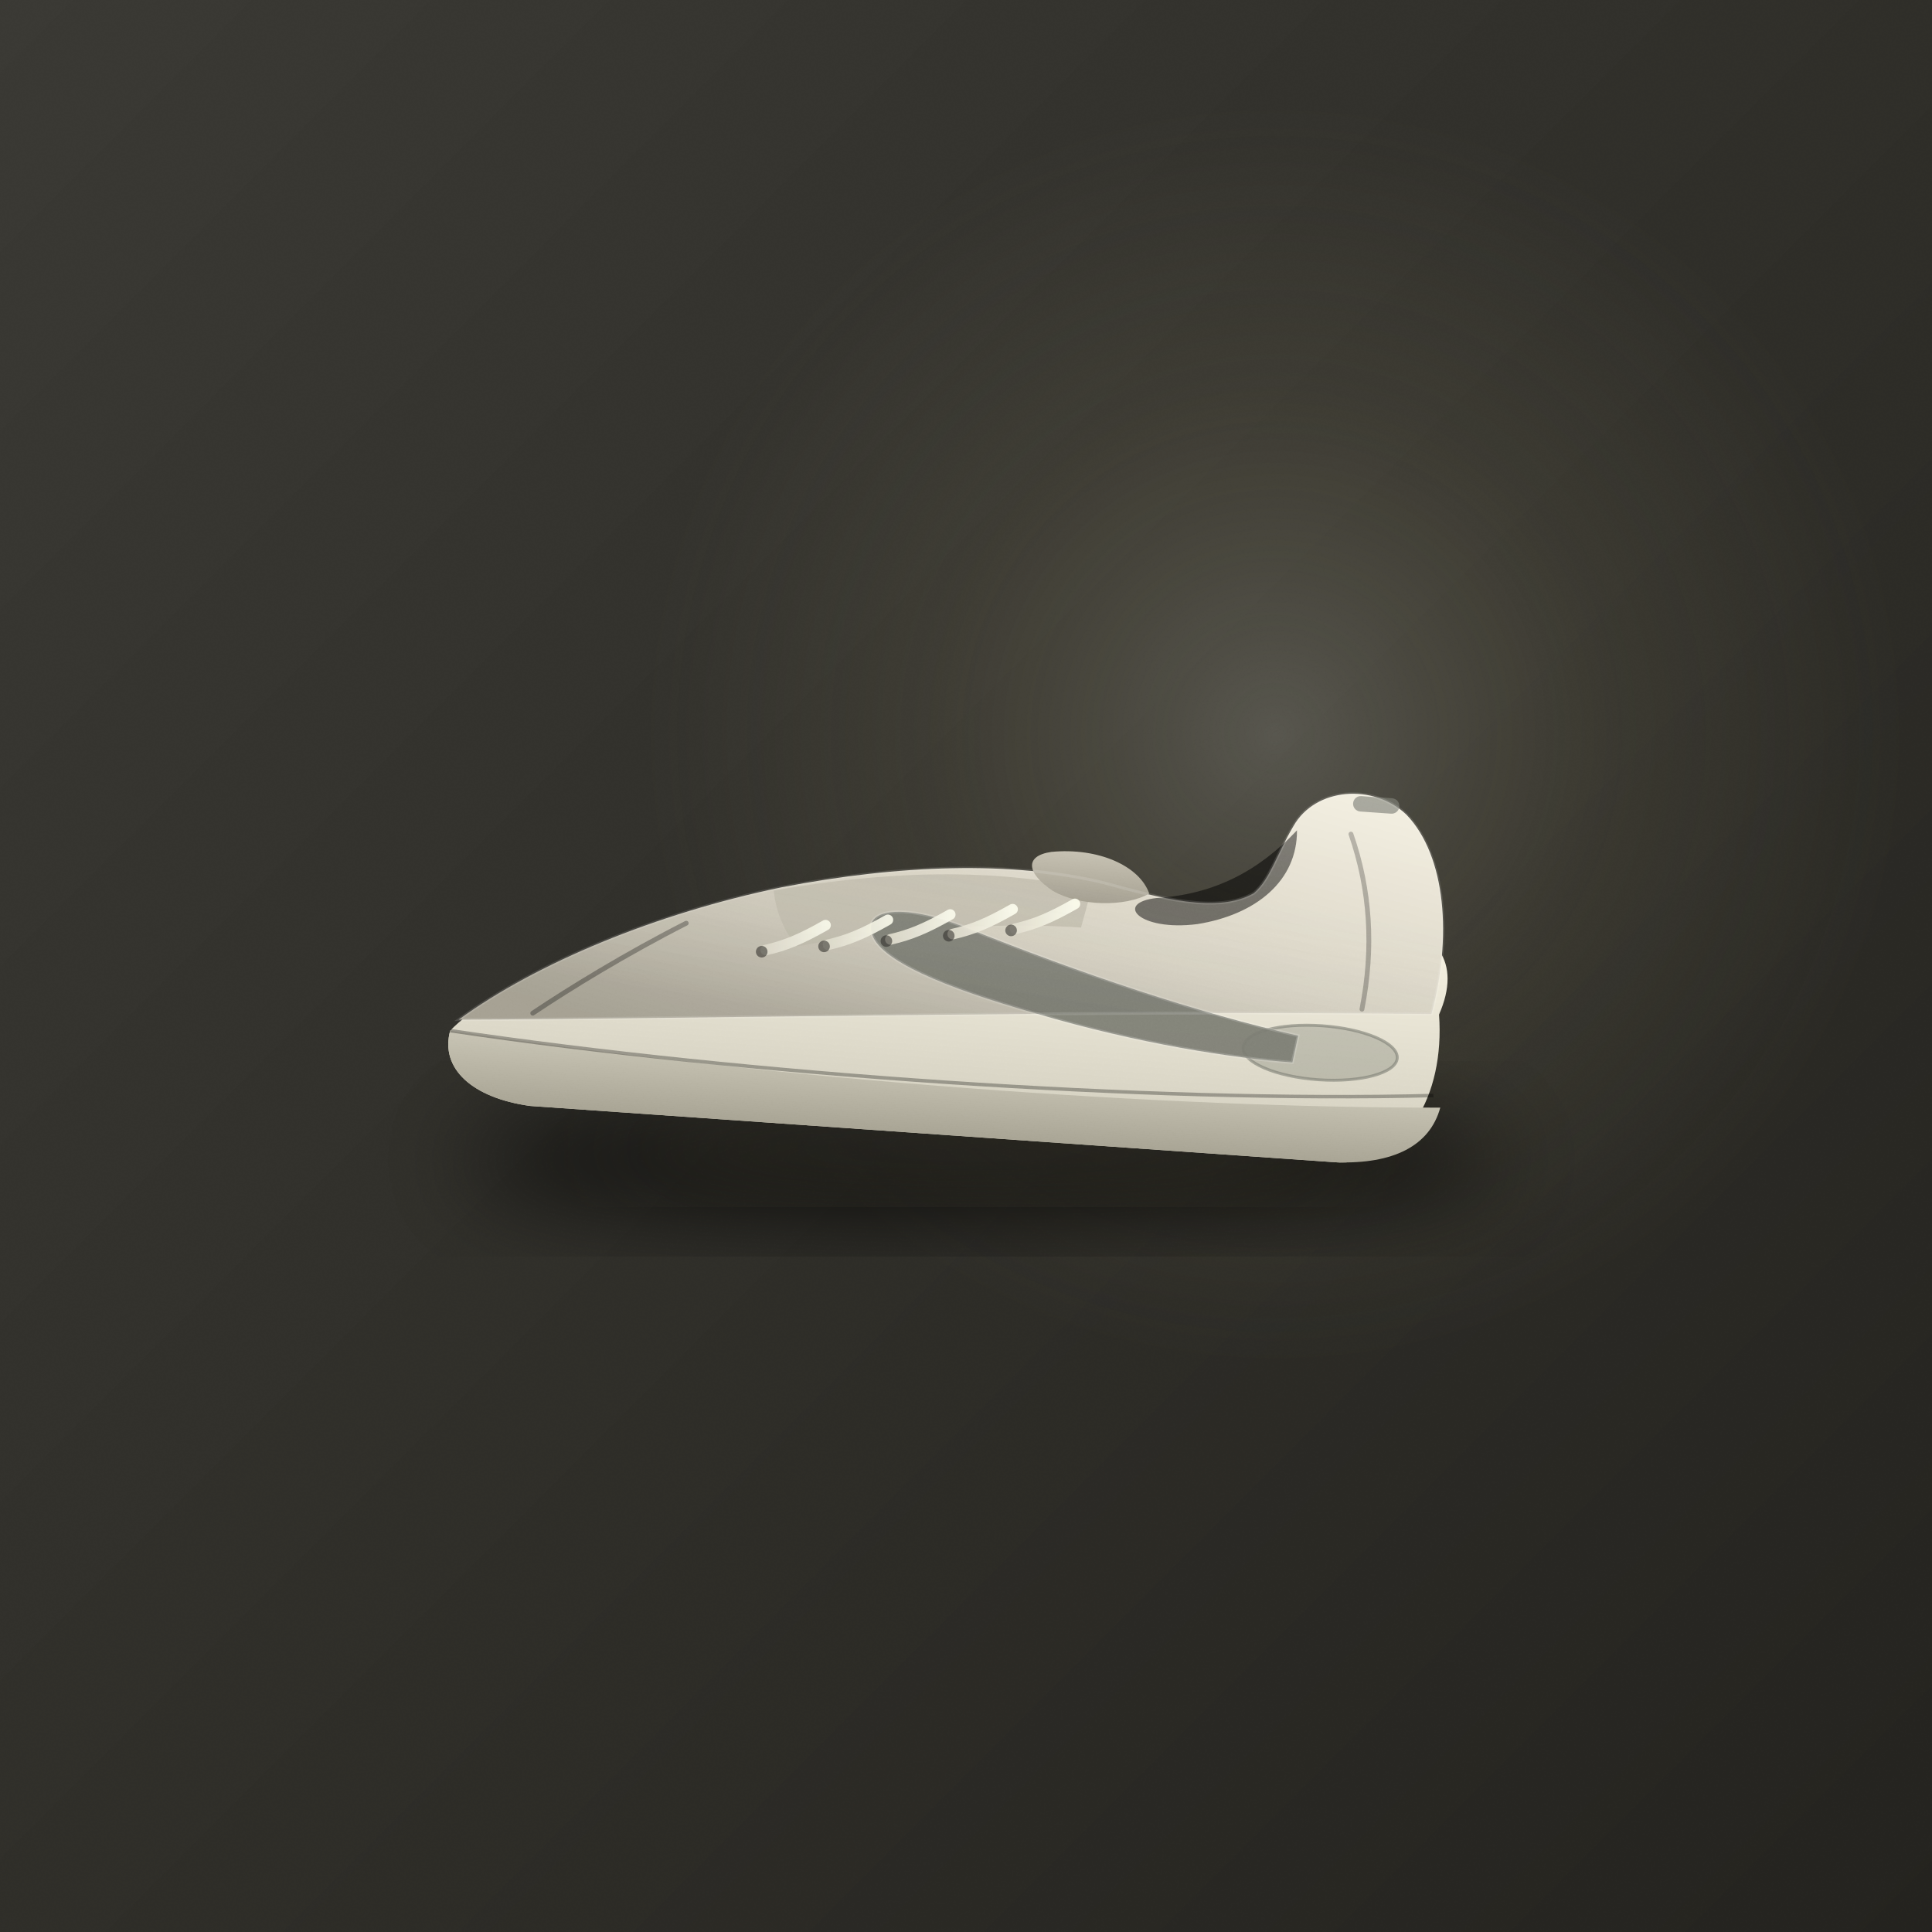
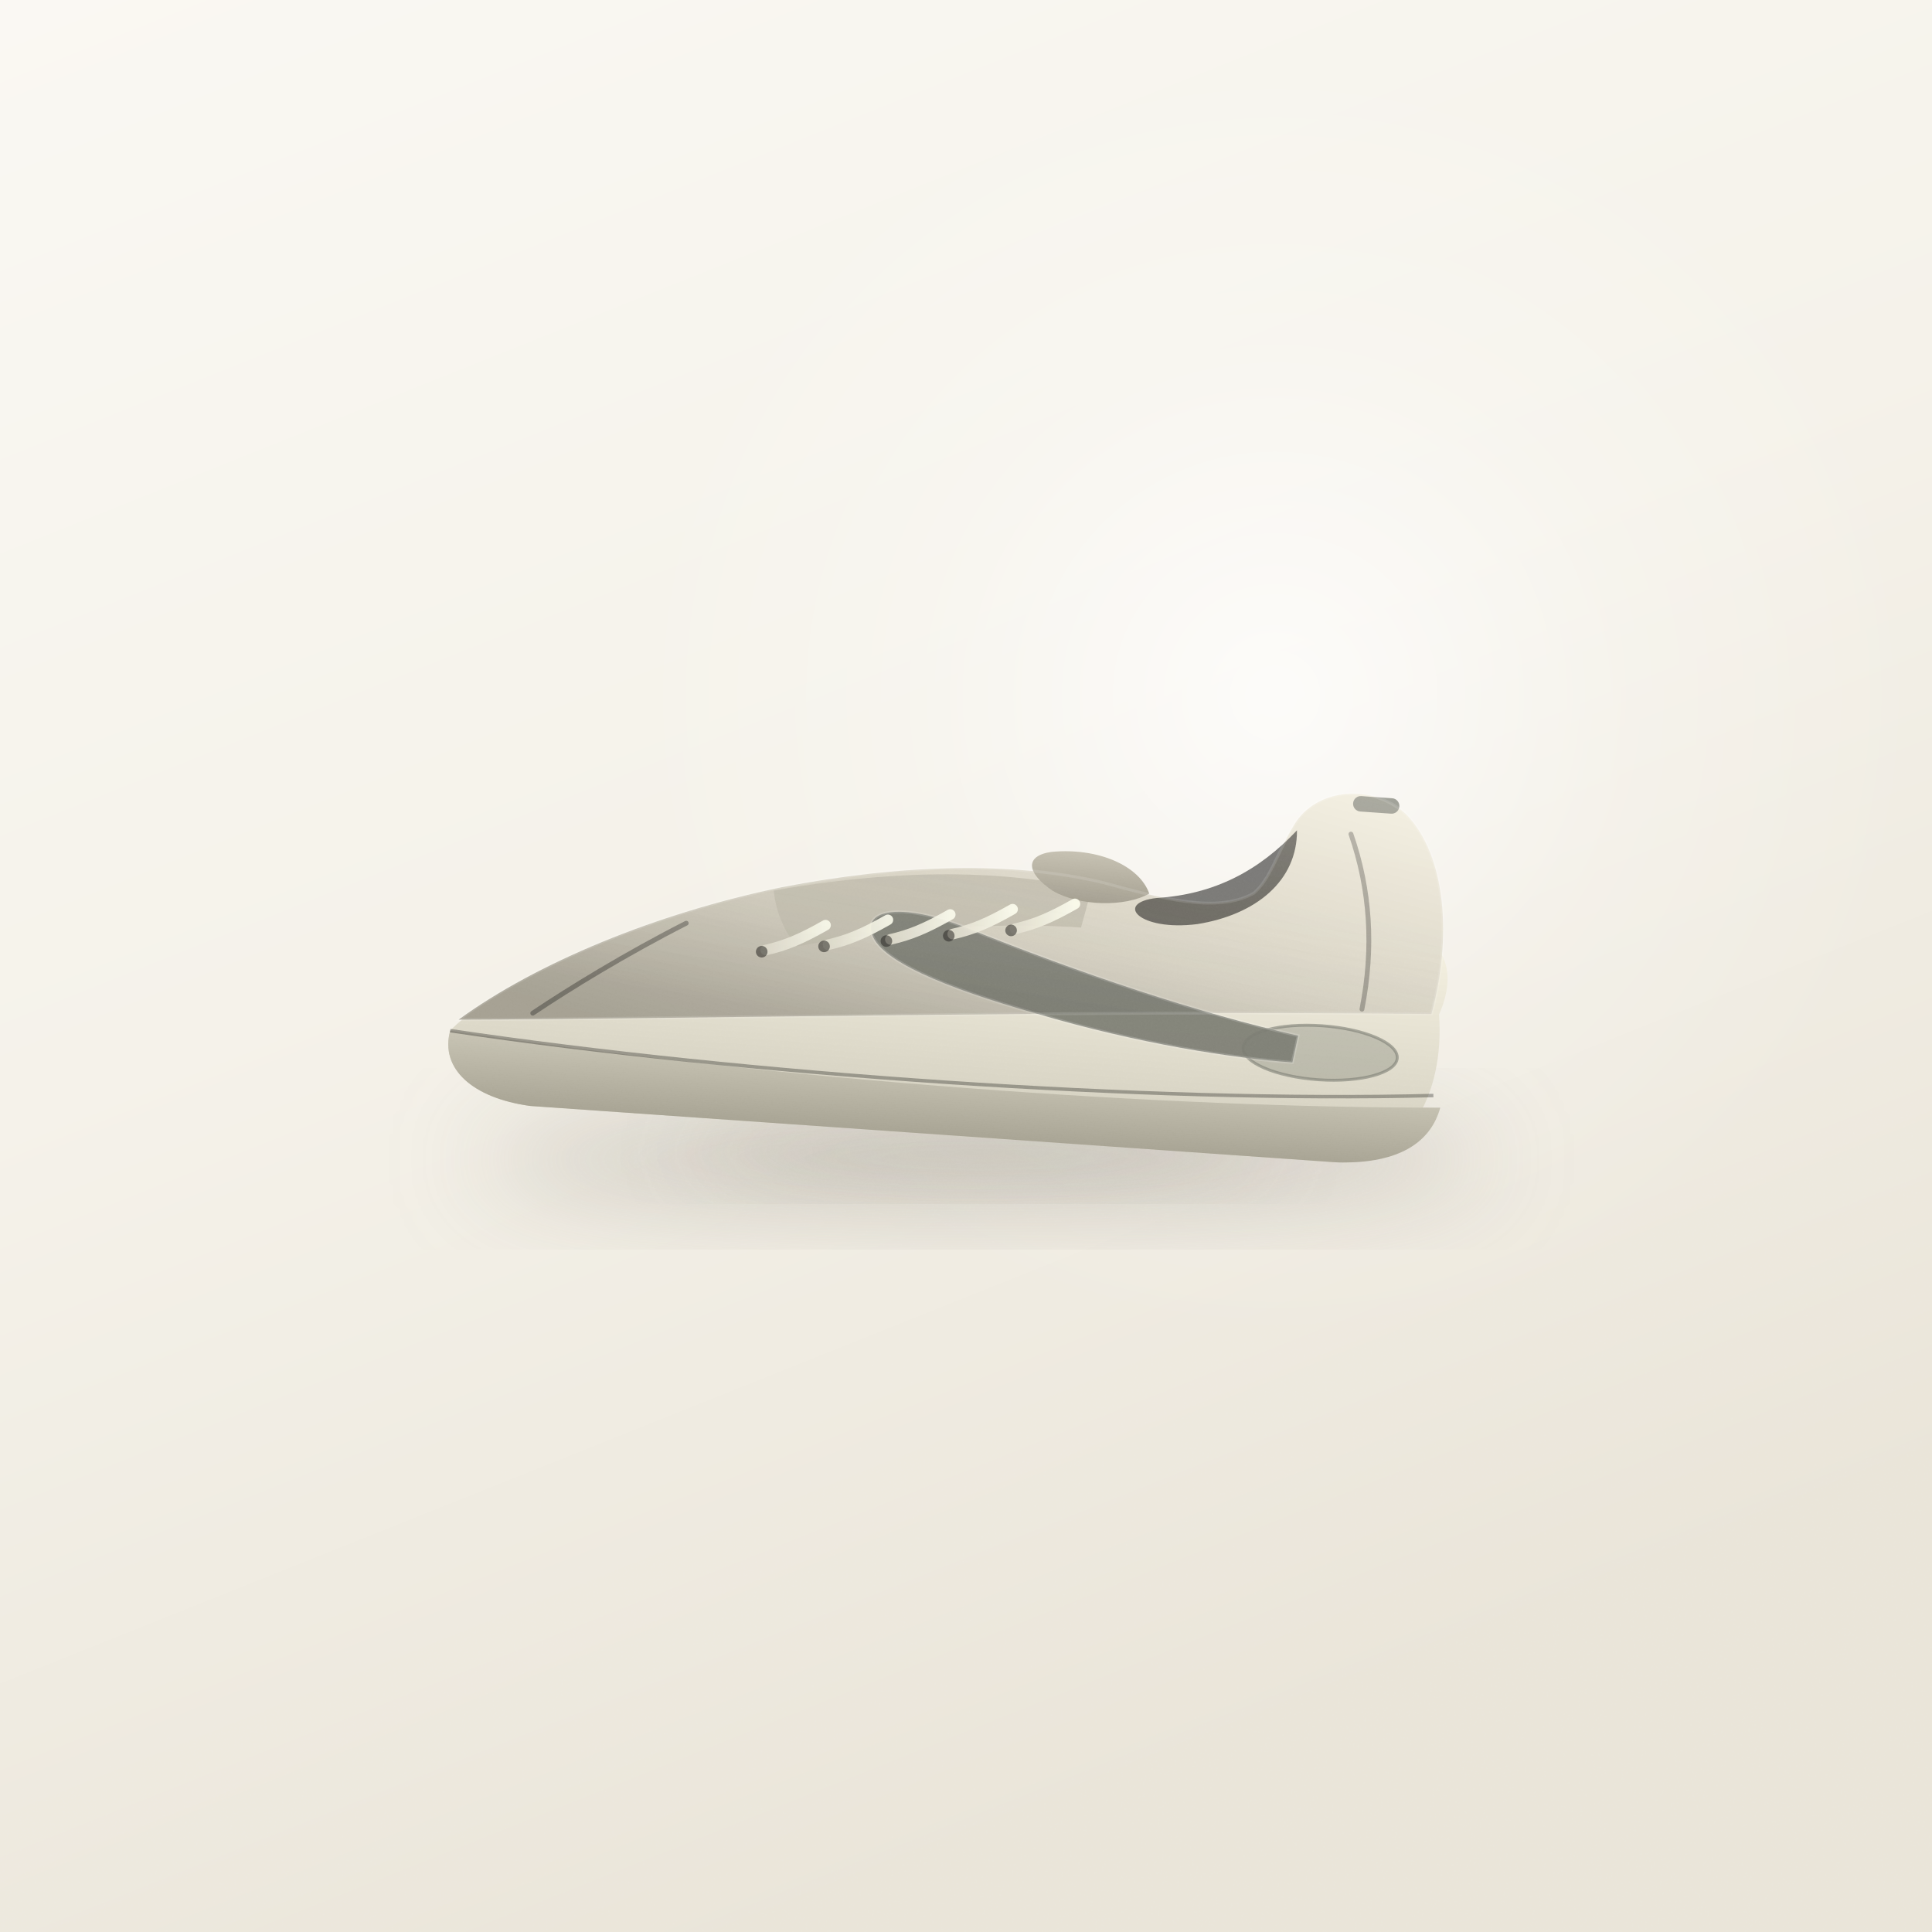
<svg xmlns="http://www.w3.org/2000/svg" viewBox="0 0 1000 1000" width="1000" height="1000" role="img">
  <defs>
-     <linearGradient id="bg" x1="0" y1="0" x2="1" y2="1">
-       <stop offset="0" stop-color="#3a3934" />
-       <stop offset="0.55" stop-color="#2e2d28" />
-       <stop offset="1" stop-color="#24231f" />
+     <linearGradient id="bg" x1="0" y1="0" x2="0.4" y2="1">
+       <stop offset="0" stop-color="#faf8f3" />
+       <stop offset="0.5" stop-color="#f5f2ea" />
+       <stop offset="1" stop-color="#eae5d9" />
    </linearGradient>
    <radialGradient id="bloom">
-       <stop offset="0" stop-color="#f7f4e0" stop-opacity="0.2" />
-       <stop offset="0.55" stop-color="#c9be93" stop-opacity="0.08" />
-       <stop offset="1" stop-color="#c9be93" stop-opacity="0" />
+       <stop offset="0" stop-color="#ffffff" stop-opacity="0.75" />
+       <stop offset="0.55" stop-color="#ffffff" stop-opacity="0.2" />
+       <stop offset="1" stop-color="#ffffff" stop-opacity="0" />
    </radialGradient>
    <linearGradient id="upperGrad" x1="0.1" y1="0" x2="0.8" y2="1">
      <stop offset="0" stop-color="#f2edde" />
      <stop offset="0.5" stop-color="#d8d3c4" />
      <stop offset="1" stop-color="#b6b1a2" />
    </linearGradient>
    <linearGradient id="midGrad" x1="0" y1="0" x2="0" y2="1">
      <stop offset="0" stop-color="#f8f4e4" />
      <stop offset="1" stop-color="#d0ccbc" />
    </linearGradient>
    <linearGradient id="soleGrad" x1="0" y1="0" x2="0" y2="1">
      <stop offset="0" stop-color="#c8c4b4" />
      <stop offset="1" stop-color="#a8a494" />
    </linearGradient>
    <linearGradient id="collarGrad" x1="0" y1="0" x2="0" y2="1">
      <stop offset="0" stop-color="#c6c1b2" />
      <stop offset="1" stop-color="#a49f90" />
    </linearGradient>
    <linearGradient id="lace" x1="0" y1="0" x2="1" y2="0">
      <stop offset="0" stop-color="#fffff0" />
      <stop offset="1" stop-color="#e6e2d2" />
    </linearGradient>
    <linearGradient id="sheen" x1="0" y1="0" x2="0.3" y2="1">
      <stop offset="0" stop-color="#ffffff" stop-opacity="0.22" />
      <stop offset="0.45" stop-color="#ffffff" stop-opacity="0.02" />
      <stop offset="1" stop-color="#000000" stop-opacity="0.18" />
    </linearGradient>
    <filter id="soft" x="-40%" y="-40%" width="180%" height="180%">
      <feGaussianBlur stdDeviation="26" />
    </filter>
    <filter id="grain">
      <feTurbulence type="fractalNoise" baseFrequency="0.9" numOctaves="3" seed="29" />
      <feColorMatrix type="saturate" values="0" />
    </filter>
  </defs>
  <rect width="1000" height="1000" fill="url(#bg)" />
-   <circle cx="660" cy="380" r="330" fill="url(#bloom)" />
-   <ellipse cx="508" cy="600" rx="270" ry="28" fill="#000" opacity="0.75" filter="url(#soft)" />
-   <ellipse cx="508" cy="594" rx="185" ry="17" fill="#c9be93" opacity="0.16" filter="url(#soft)" />
+   <circle cx="660" cy="360" r="340" fill="url(#bloom)" />
+   <ellipse cx="508" cy="600" rx="262" ry="26" fill="#8a8378" opacity="0.34" filter="url(#soft)" />
+   <ellipse cx="508" cy="596" rx="150" ry="15" fill="#6b6459" opacity="0.24" filter="url(#soft)" />
  <g transform="">
    <g transform="scale(-1 1) translate(-1000 0)">
      <g transform="rotate(-4 500 500)">
        <g transform="translate(150 250)">
          <path d="M104 258 C94 230, 108 214, 138 212 L470 242 C545 256, 596 280, 614 302 C618 322, 600 336, 570 338 L150 338 C116 336, 98 300, 104 258 Z" fill="url(#midGrad)" />
          <ellipse cx="164" cy="282" rx="40" ry="14" fill="#7c7d73" opacity="0.35" />
          <ellipse cx="164" cy="282" rx="40" ry="14" fill="none" stroke="#7c7d73" stroke-opacity="0.6" stroke-width="1.5" />
          <path d="M100 306 C104 326, 122 337, 152 338 L570 338 C600 336, 618 322, 614 302 C440 316, 240 316, 100 306 Z" fill="url(#soleGrad)" />
          <path d="M104 300 C250 314, 460 314, 614 302" fill="none" stroke="#000" stroke-opacity="0.3" stroke-width="1.8" />
          <path d="M108 258 C100 218, 106 176, 128 156 C146 141, 176 145, 186 166 C194 182, 196 194, 204 202 C222 214, 252 208, 282 202 C330 194, 388 200, 448 216 C512 234, 572 264, 610 296 C500 288, 280 268, 108 258 Z" fill="url(#upperGrad)" />
          <path d="M288 206 C340 198, 396 204, 452 218 C450 230, 444 240, 438 246 C384 232, 330 226, 292 226 Z" fill="#c2bdae" opacity="0.85" />
          <path d="M176 274 C228 266, 290 250, 352 230 C384 220, 404 224, 400 236 C396 250, 360 262, 312 272 C258 284, 208 288, 178 288 Z" fill="#7c7d73" opacity="0.92" />
          <path d="M176 274 C228 266, 290 250, 352 230 C384 220, 404 224, 400 236 C396 250, 360 262, 312 272 C258 284, 208 288, 178 288 Z" fill="none" stroke="#fff" stroke-opacity="0.16" stroke-width="1.5" />
          <path d="M496 238 C526 256, 554 276, 572 290" fill="none" stroke="#000" stroke-opacity="0.3" stroke-width="2.5" stroke-linecap="round" />
          <path d="M156 168 C144 196, 140 226, 144 258" fill="none" stroke="#000" stroke-opacity="0.26" stroke-width="2.5" stroke-linecap="round" />
          <path d="M258 206 C264 192, 286 184, 310 188 C324 191, 322 200, 308 208 C294 215, 270 214, 258 206 Z" fill="url(#collarGrad)" />
          <path d="M184 168 C202 190, 224 204, 254 208 C276 212, 262 226, 232 220 C202 213, 182 194, 184 168 Z" fill="#000" fill-opacity="0.5" />
          <path d="M296 214 C308 222, 316 226, 326 229" stroke="url(#lace)" stroke-width="5.5" stroke-linecap="round" fill="none" opacity="0.9" />
          <circle cx="328" cy="230" r="3" fill="#24231f" opacity="0.55" />
          <path d="M328 219 C340 227, 348 231, 358 234" stroke="url(#lace)" stroke-width="5.5" stroke-linecap="round" fill="none" opacity="0.9" />
          <circle cx="360" cy="235" r="3" fill="#24231f" opacity="0.55" />
          <path d="M360 224 C372 232, 380 236, 390 239" stroke="url(#lace)" stroke-width="5.5" stroke-linecap="round" fill="none" opacity="0.9" />
          <circle cx="392" cy="240" r="3" fill="#24231f" opacity="0.55" />
          <path d="M392 229 C404 237, 412 241, 422 244" stroke="url(#lace)" stroke-width="5.5" stroke-linecap="round" fill="none" opacity="0.9" />
          <circle cx="424" cy="245" r="3" fill="#24231f" opacity="0.55" />
          <path d="M424 234 C436 242, 444 246, 454 249" stroke="url(#lace)" stroke-width="5.5" stroke-linecap="round" fill="none" opacity="0.9" />
          <circle cx="456" cy="250" r="3" fill="#24231f" opacity="0.55" />
          <rect x="132" y="148" width="24" height="8" rx="4" fill="#7c7d73" opacity="0.7" />
          <path d="M108 258 C100 218, 106 176, 128 156 C146 141, 176 145, 186 166 C194 182, 196 194, 204 202 C222 214, 252 208, 282 202 C330 194, 388 200, 448 216 C512 234, 572 264, 610 296 C500 288, 280 268, 108 258 Z" fill="url(#sheen)" opacity="0.5" />
          <path d="M108 258 C100 218, 106 176, 128 156 C146 141, 176 145, 186 166 C194 182, 196 194, 204 202 C222 214, 252 208, 282 202 C330 194, 388 200, 448 216 C512 234, 572 264, 610 296 C500 288, 280 268, 108 258 Z" fill="none" stroke="#fff" stroke-opacity="0.12" stroke-width="1.5" />
        </g>
      </g>
    </g>
  </g>
  <rect width="1000" height="1000" filter="url(#grain)" opacity="0.045" style="mix-blend-mode:overlay" />
</svg>
